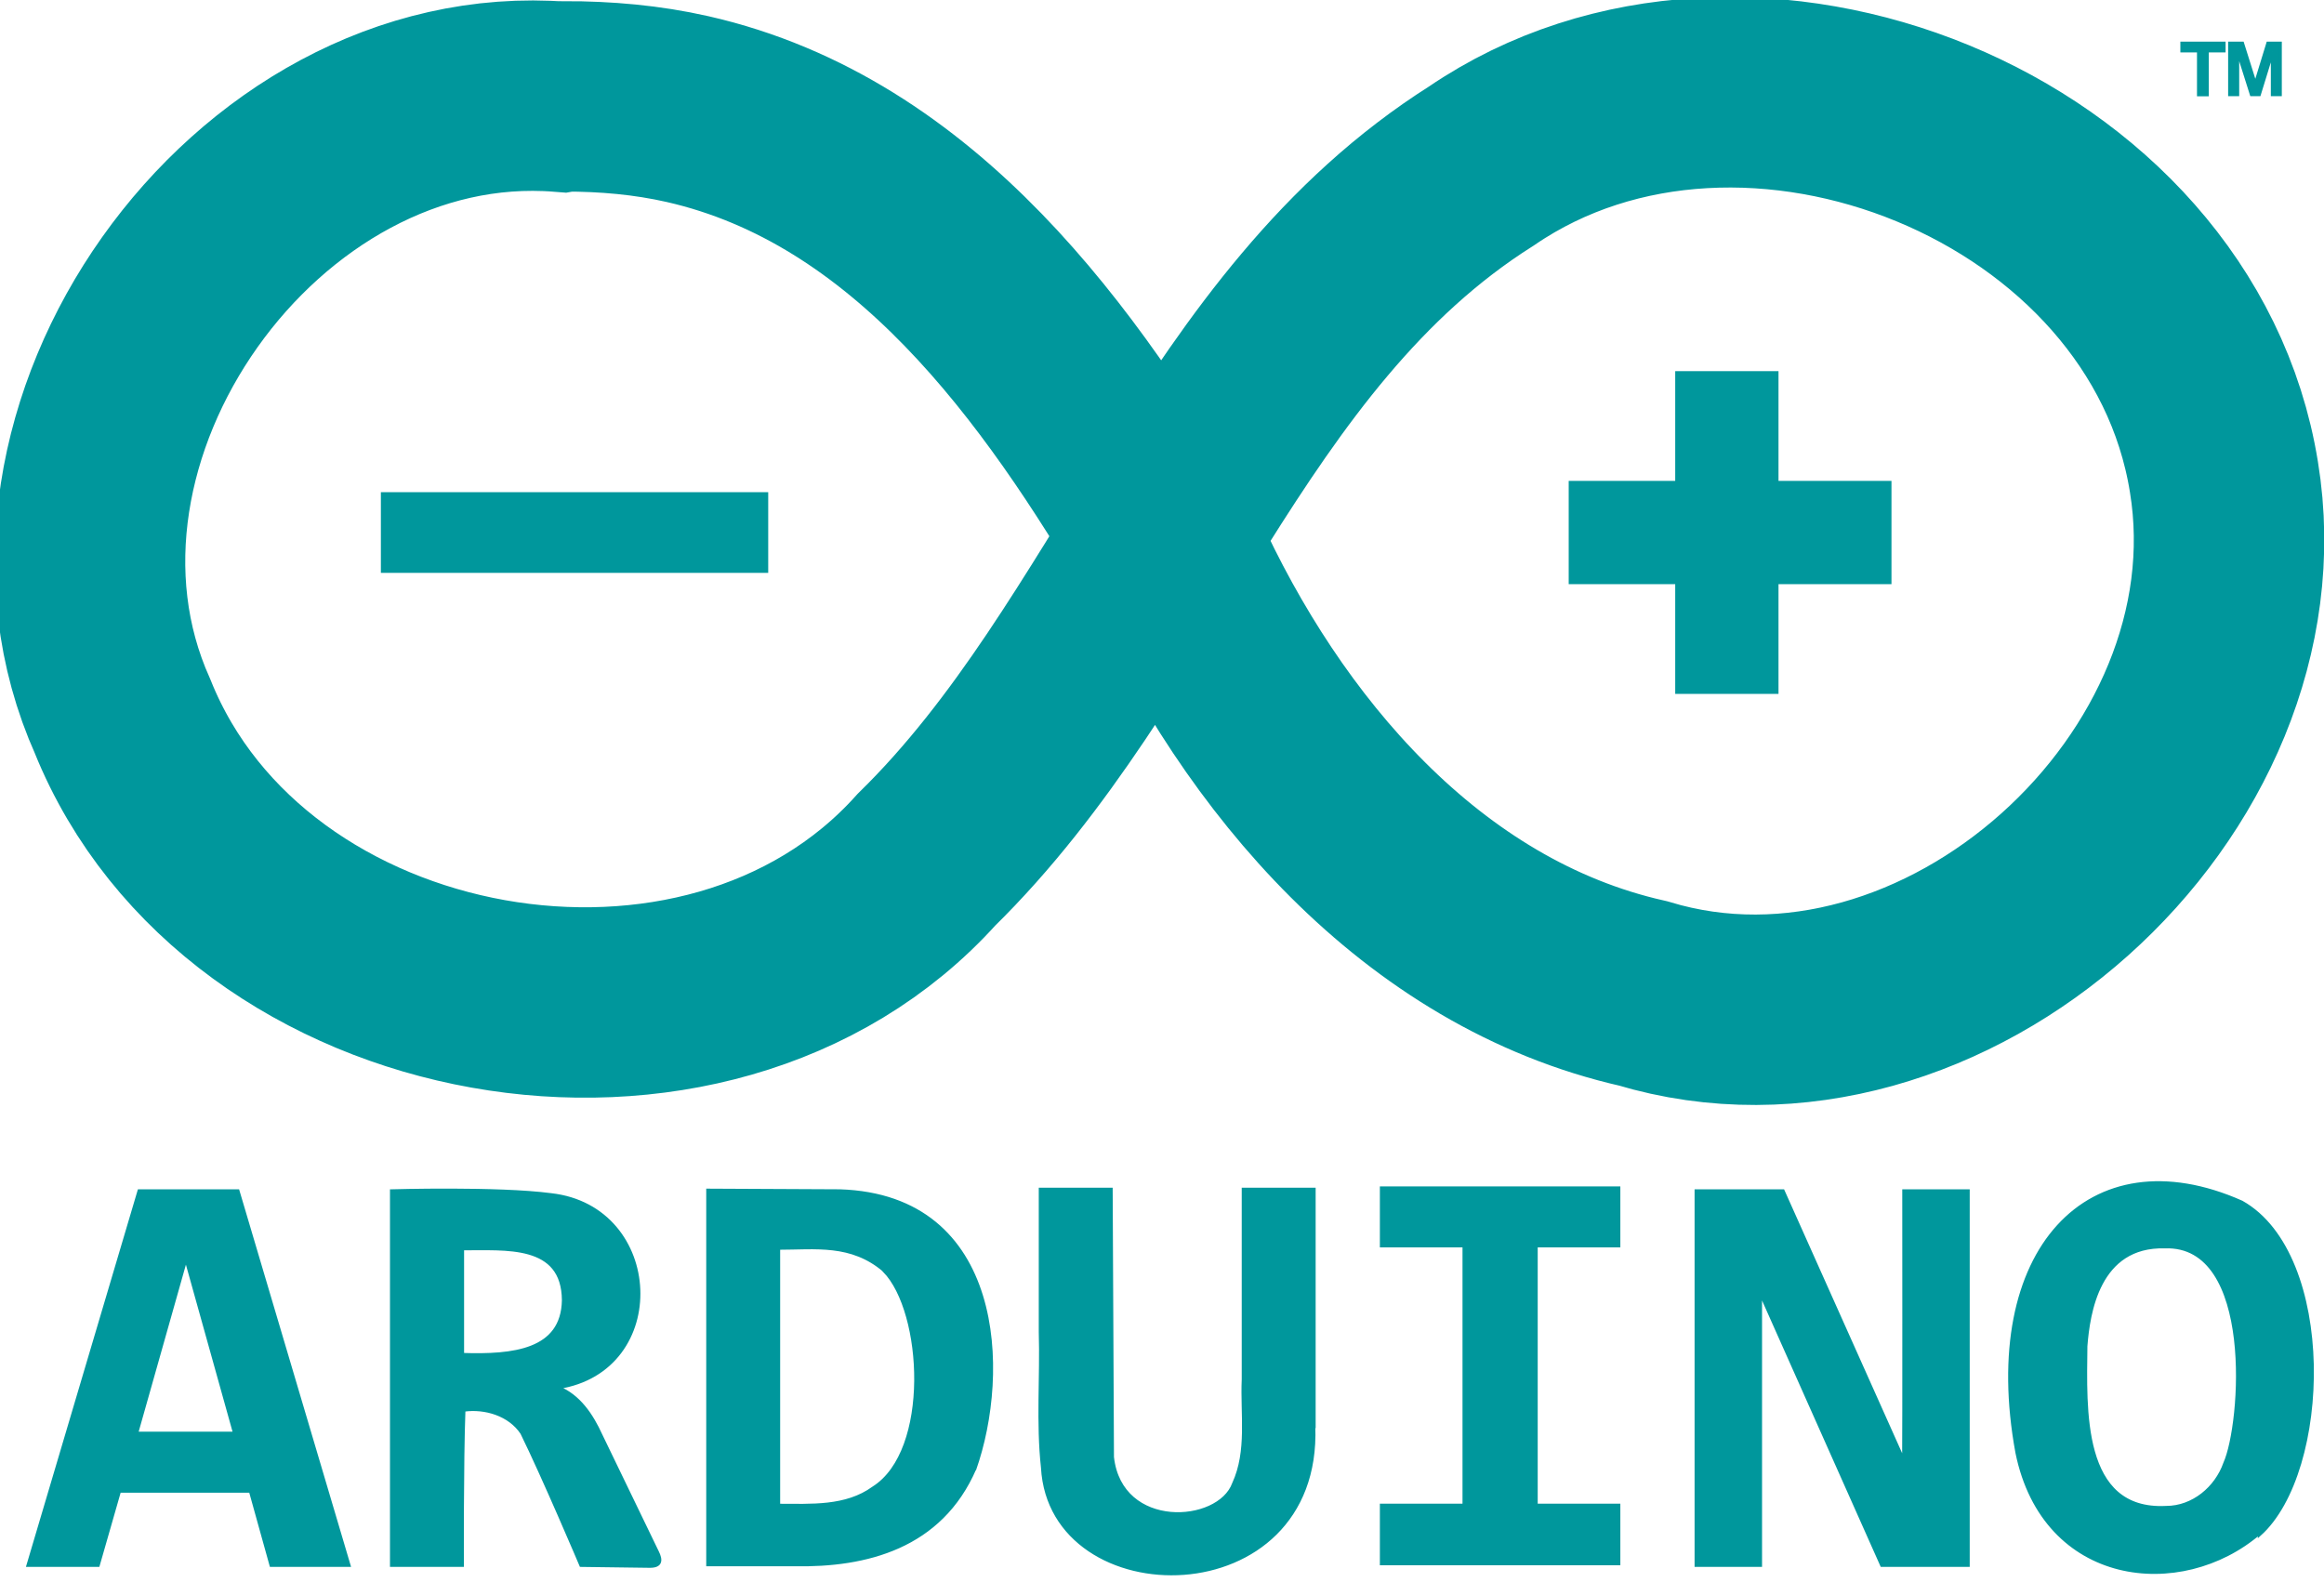
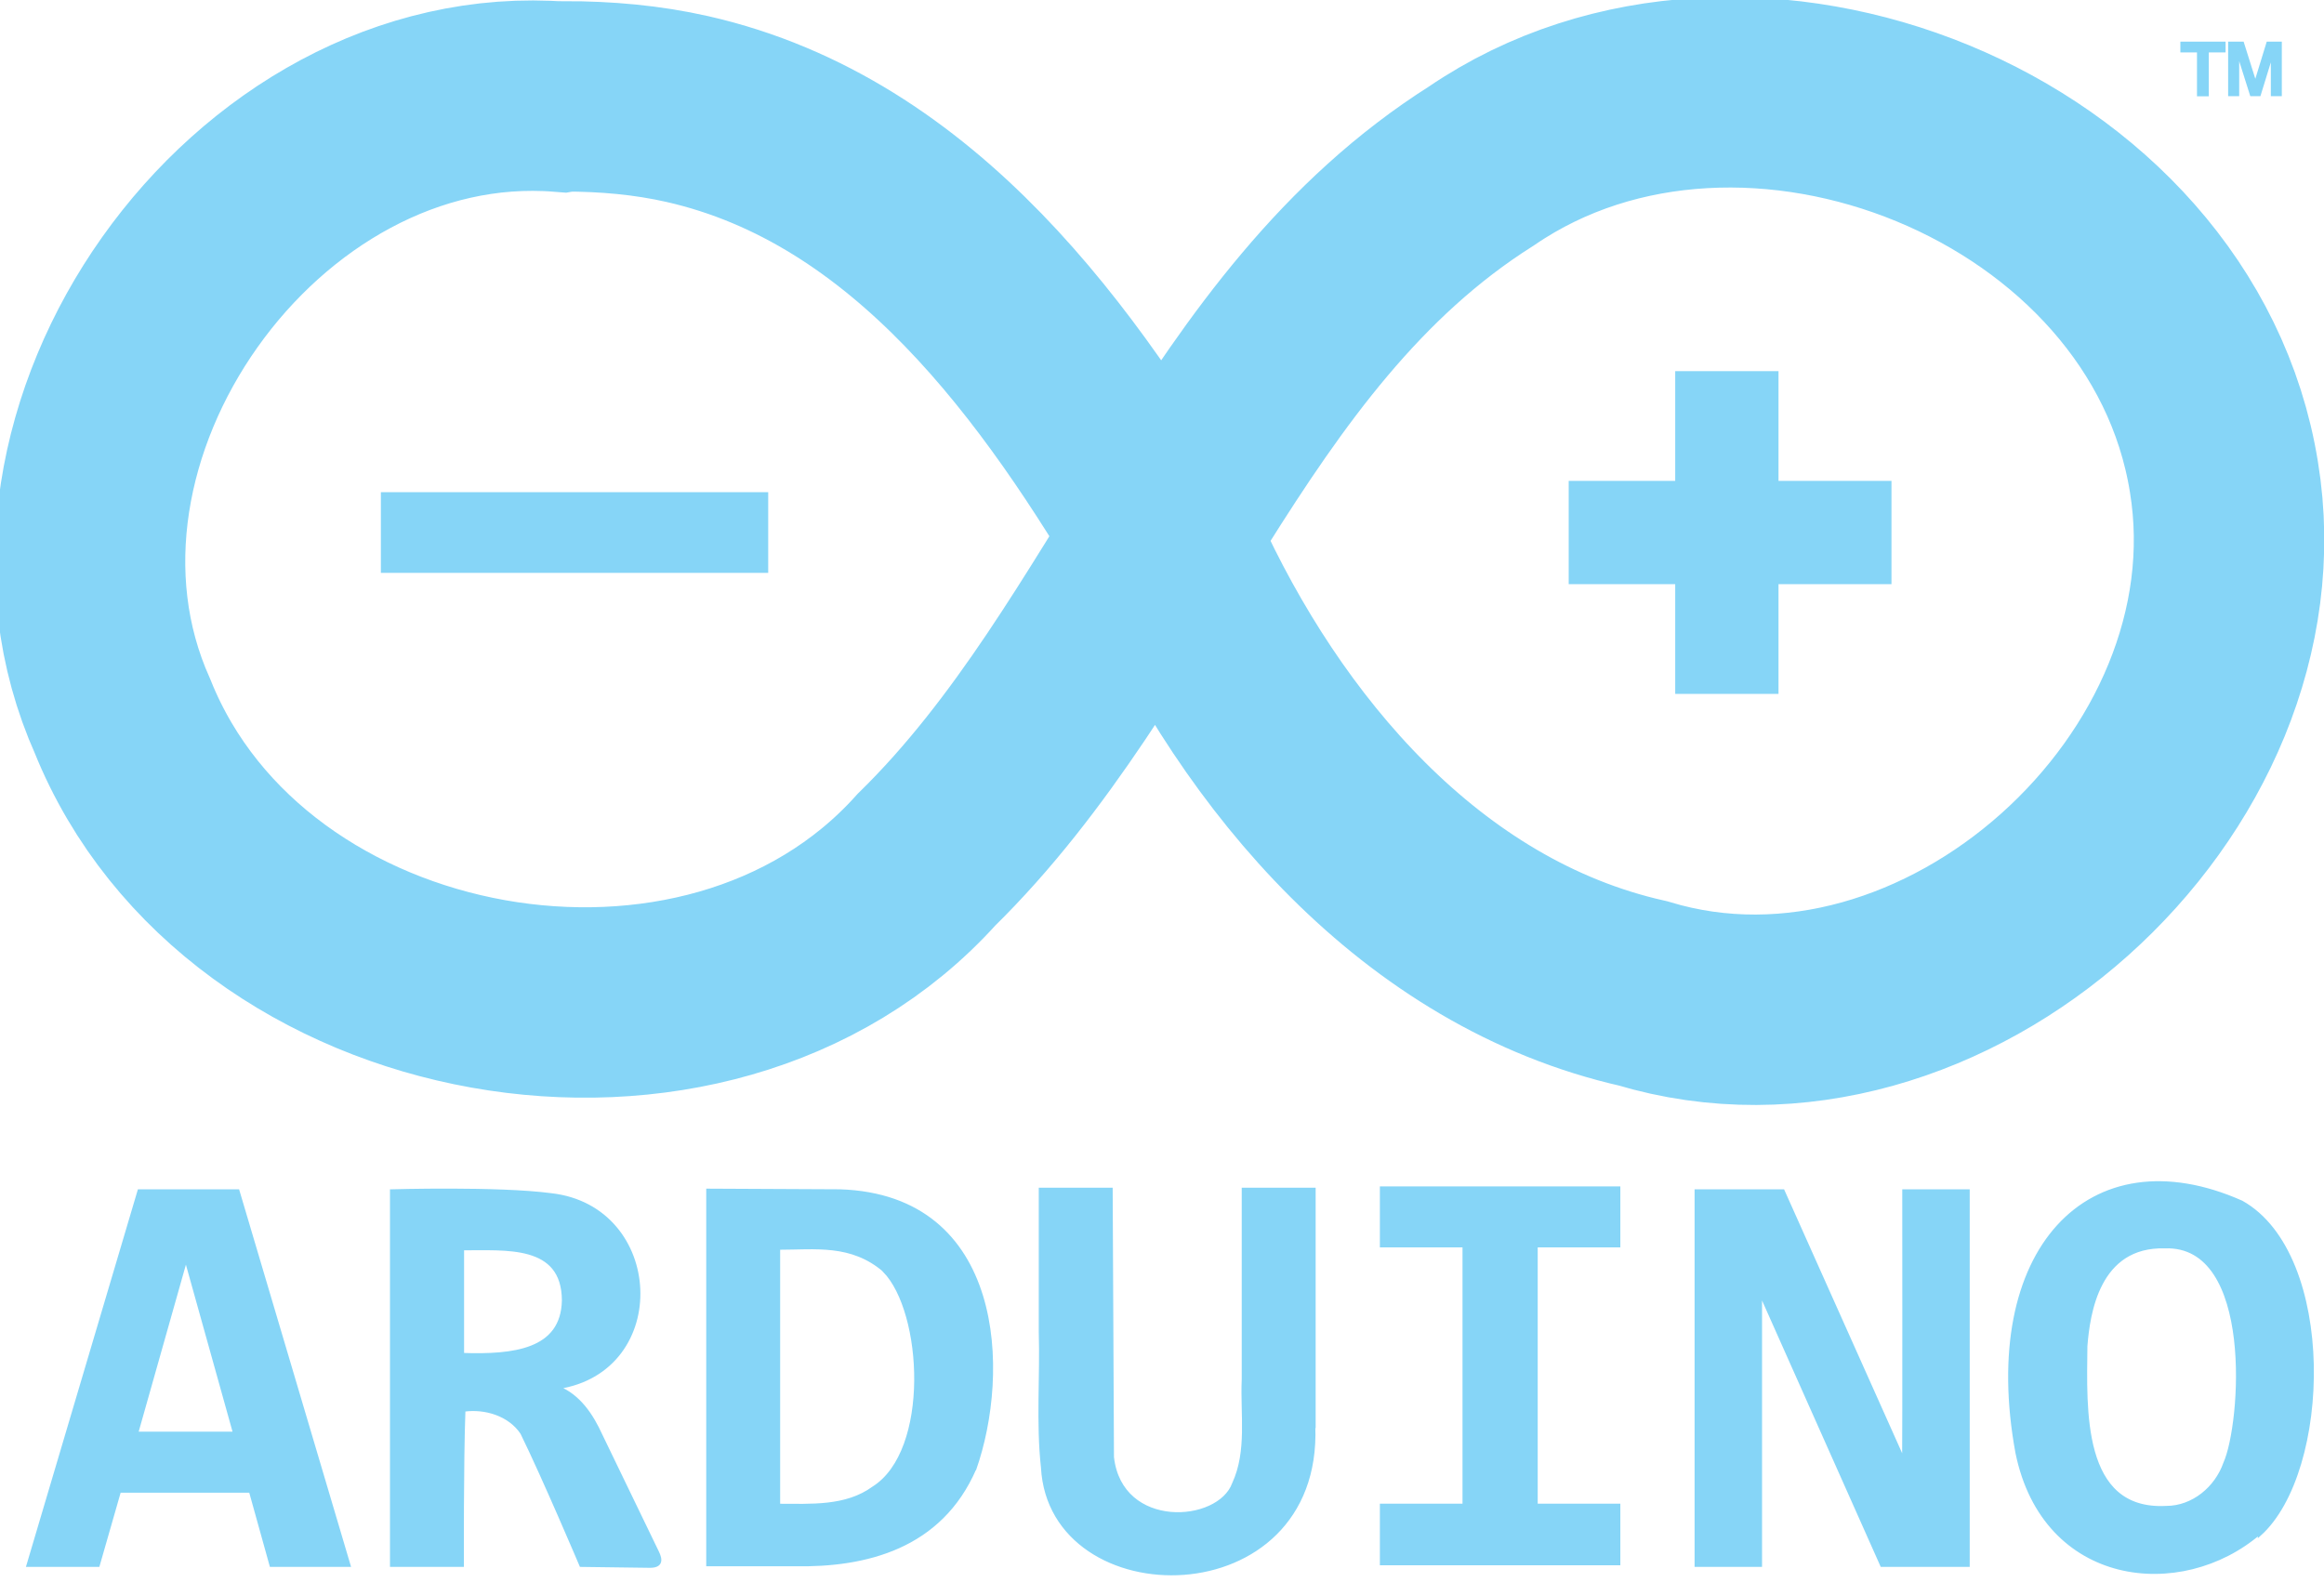
- <svg xmlns="http://www.w3.org/2000/svg" width="720" height="490" stroke="#00979c">
+ <svg xmlns="http://www.w3.org/2000/svg" width="720" height="490" stroke="#86D5F7">
  <g fill="none">
    <path d="M174 30C78.9 22.43-1 135 38 222c38 94.4 181 120 249 44.4 65.9-64.6 91.3-164 172-215 82-56 214-3.12 230 96.4 15.6 95.3-87.1 188-180 160-68.7-15.5-118-74.2-146-136-34.5-59-79.6-122-150-138-12.5-2.84-25.4-3.96-38.2-3.94z" stroke-width="59" />
    <path d="m118 165h120" stroke-width="25" />
    <path d="m486 165h100m-51-50v100" stroke-width="32" />
  </g>
-   <path d="M84 485l-6.4-23H37l-6.6 23H8.7l34.4-116h30.6l34.4 116zm-26.4-95l-15.3 54.1h30.4zM180 485s-11.7-27.6-18.3-41c-3.83-5.76-11.4-8.02-18-7.1-.6 15.7-.48 48.1-.48 48.1h-21.9V369s33-.97 49.4 1.2c34.7 3.92 37 54.4 2.13 59.7 6.54 2.6 10.5 8.65 13.3 14.8l17.5 36.2c1.23 2.48 1.2 4.4-2.34 4.38zm-5.42-82.1c-.1-17.9-18-15.9-31.3-16v32.8c15.7.53 31-1.07 31.3-16.8zM302 455c-10.6 24.5-33.8 30.2-55.8 29.8h-26.9v-116l40.9.2c50.6 1.65 52.4 56.2 41.7 86.4zm-28-61.3c-10.2-8.76-21.4-6.97-32.8-6.97v79.7c10 0 20.9.8 29.4-5.4 18.1-11.4 15.8-54.6 3.35-67.3zM407 442c2.17 58.6-81.5 58.4-84 12.7-1.53-14-.27-28-.68-42v-44.2h21.9l.4 83c2.57 22.9 33 20.9 37.6 8.2 4.66-10.1 2.5-21.5 2.98-32.3v-58.9h21.9V442zm21-56v-17.9h73.5V386h-25.6v80.4h25.6v18.1H428v-18.1h25.6V386zm155 99l-37.6-84.4V485h-19.9V369h26.9l37.4 83.6c.1-6 .04-83.6.04-83.6h19.9v116zm117-10c-24.3 20.9-66.7 16.3-75.1-24.9-11.5-62.6 22.4-98.6 69.6-77.6 29 16.3 27.4 83.4 5.5 103zm-29.3-88.7c-20.7-.55-23.7 20.6-24.5 30.8-.17 19.3-1.88 51.4 24.9 50 8.3 0 15.5-6.02 18.2-13.7 5.45-12.1 9.56-68.1-18.6-67.1zM676 13.4v2.34h5.15v13.6h2.66v-13.6h5.2V13.4zm14.8 0v15.9h2.43V15.7l4.3 13.6h2.4l4.1-13.3v13.3h2.4V13.4h-3.8l-3.9 12.7-4-12.7z" fill="#00979c" />
+   <path d="M84 485l-6.4-23H37l-6.6 23H8.7l34.4-116h30.6l34.4 116zm-26.4-95l-15.3 54.1h30.4zM180 485s-11.7-27.6-18.3-41c-3.83-5.76-11.4-8.02-18-7.1-.6 15.7-.48 48.1-.48 48.1h-21.9V369s33-.97 49.4 1.2c34.7 3.92 37 54.4 2.13 59.7 6.54 2.6 10.5 8.65 13.3 14.8l17.5 36.2c1.23 2.48 1.2 4.4-2.34 4.38zm-5.42-82.1c-.1-17.9-18-15.9-31.3-16v32.8c15.7.53 31-1.07 31.3-16.8zM302 455c-10.6 24.5-33.8 30.2-55.8 29.8h-26.9v-116l40.9.2c50.6 1.65 52.4 56.2 41.7 86.4zm-28-61.3c-10.2-8.76-21.4-6.97-32.8-6.97v79.7c10 0 20.9.8 29.4-5.4 18.1-11.4 15.8-54.6 3.35-67.3zM407 442c2.17 58.6-81.5 58.4-84 12.7-1.53-14-.27-28-.68-42v-44.2h21.9l.4 83c2.57 22.9 33 20.9 37.6 8.2 4.66-10.1 2.5-21.5 2.98-32.3v-58.9h21.9V442zm21-56v-17.9h73.5V386h-25.6v80.4h25.6v18.1H428v-18.1h25.6V386zm155 99l-37.6-84.4V485h-19.9V369h26.9l37.4 83.6c.1-6 .04-83.6.04-83.6h19.9v116zm117-10c-24.3 20.9-66.7 16.3-75.1-24.9-11.5-62.6 22.4-98.6 69.6-77.6 29 16.3 27.4 83.4 5.5 103zm-29.3-88.7c-20.7-.55-23.7 20.6-24.5 30.8-.17 19.3-1.88 51.4 24.9 50 8.3 0 15.5-6.02 18.2-13.7 5.45-12.1 9.56-68.1-18.6-67.1zM676 13.4v2.34h5.15v13.6h2.66v-13.6h5.2V13.4zm14.8 0v15.9h2.43V15.7l4.3 13.6h2.4l4.1-13.3v13.3h2.4V13.4h-3.8l-3.9 12.7-4-12.7z" fill="#86D5F7" />
</svg>
